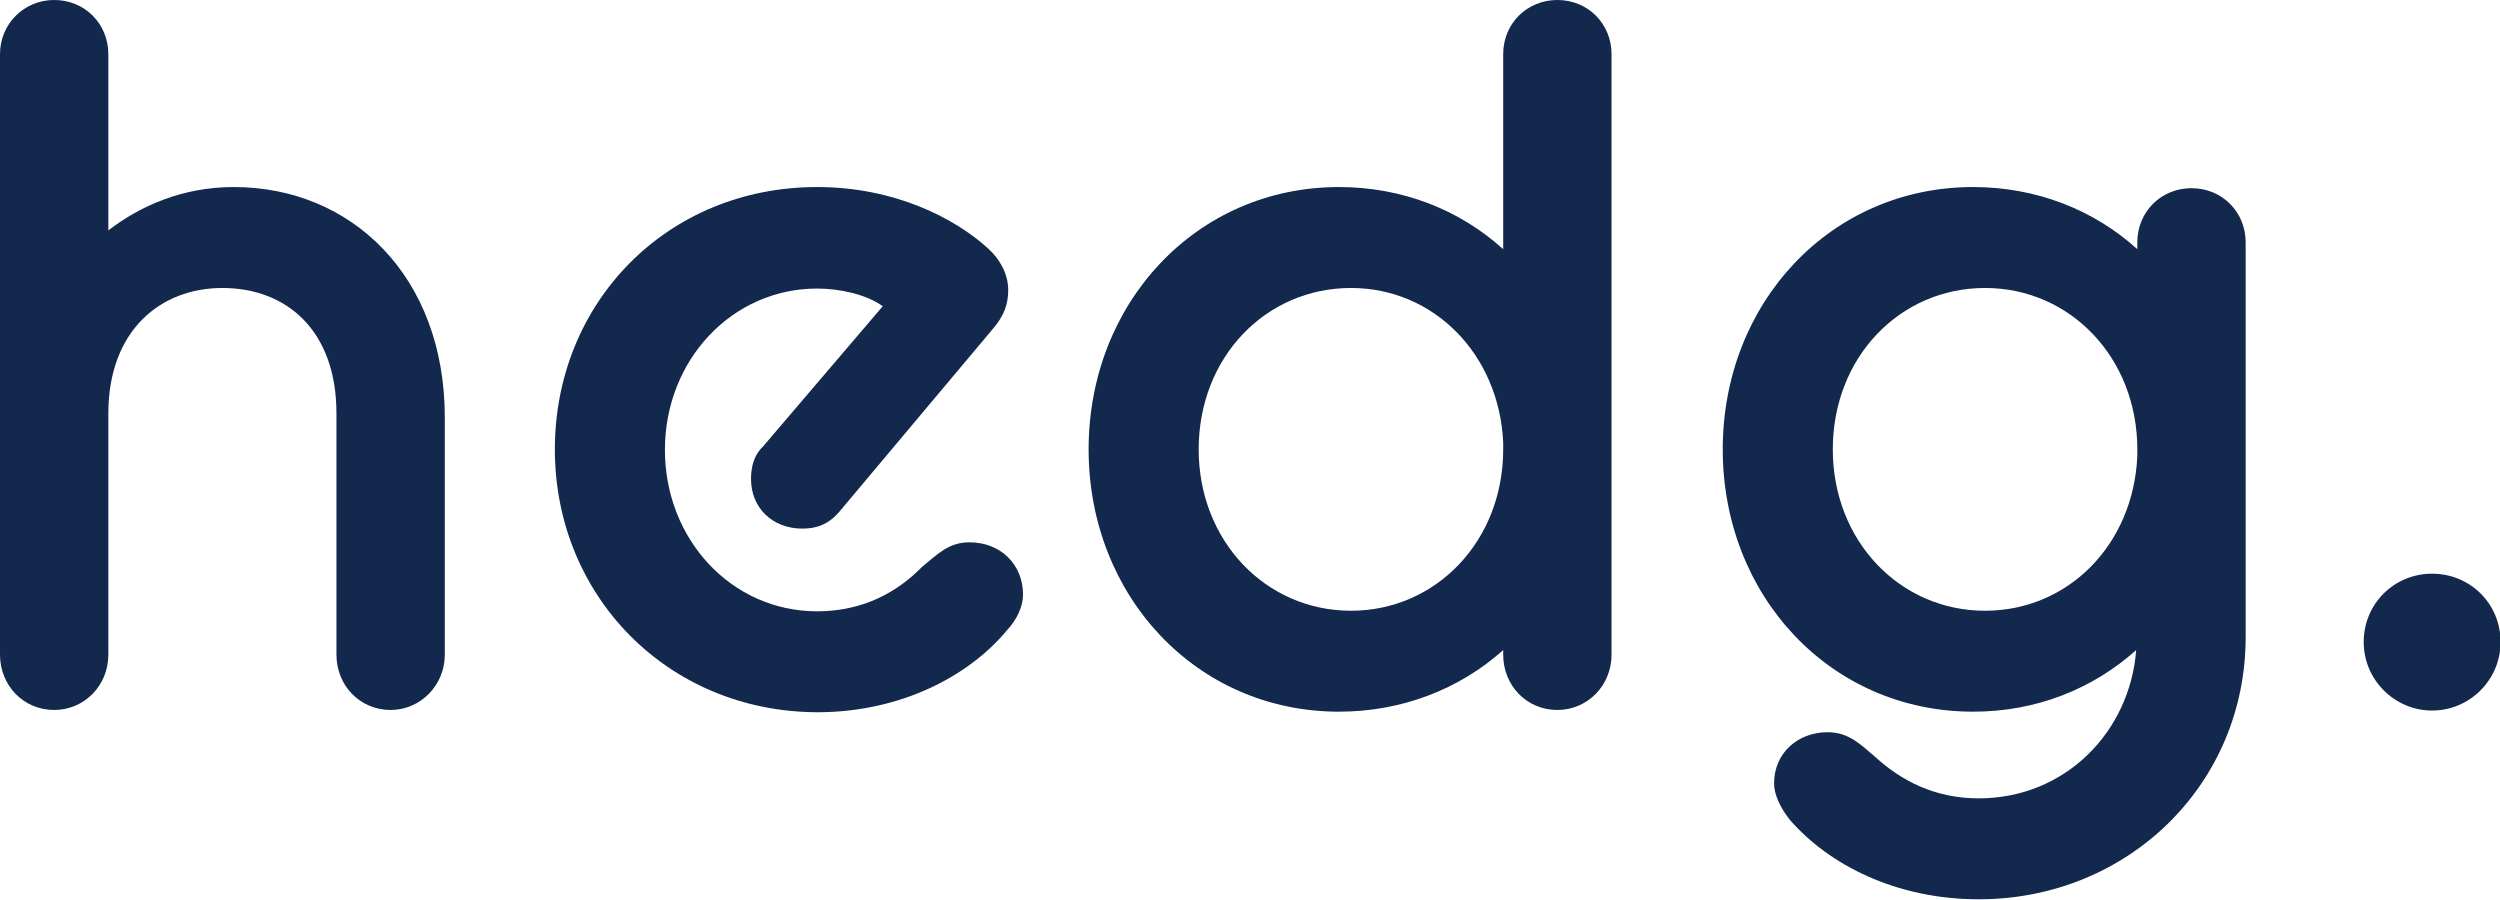
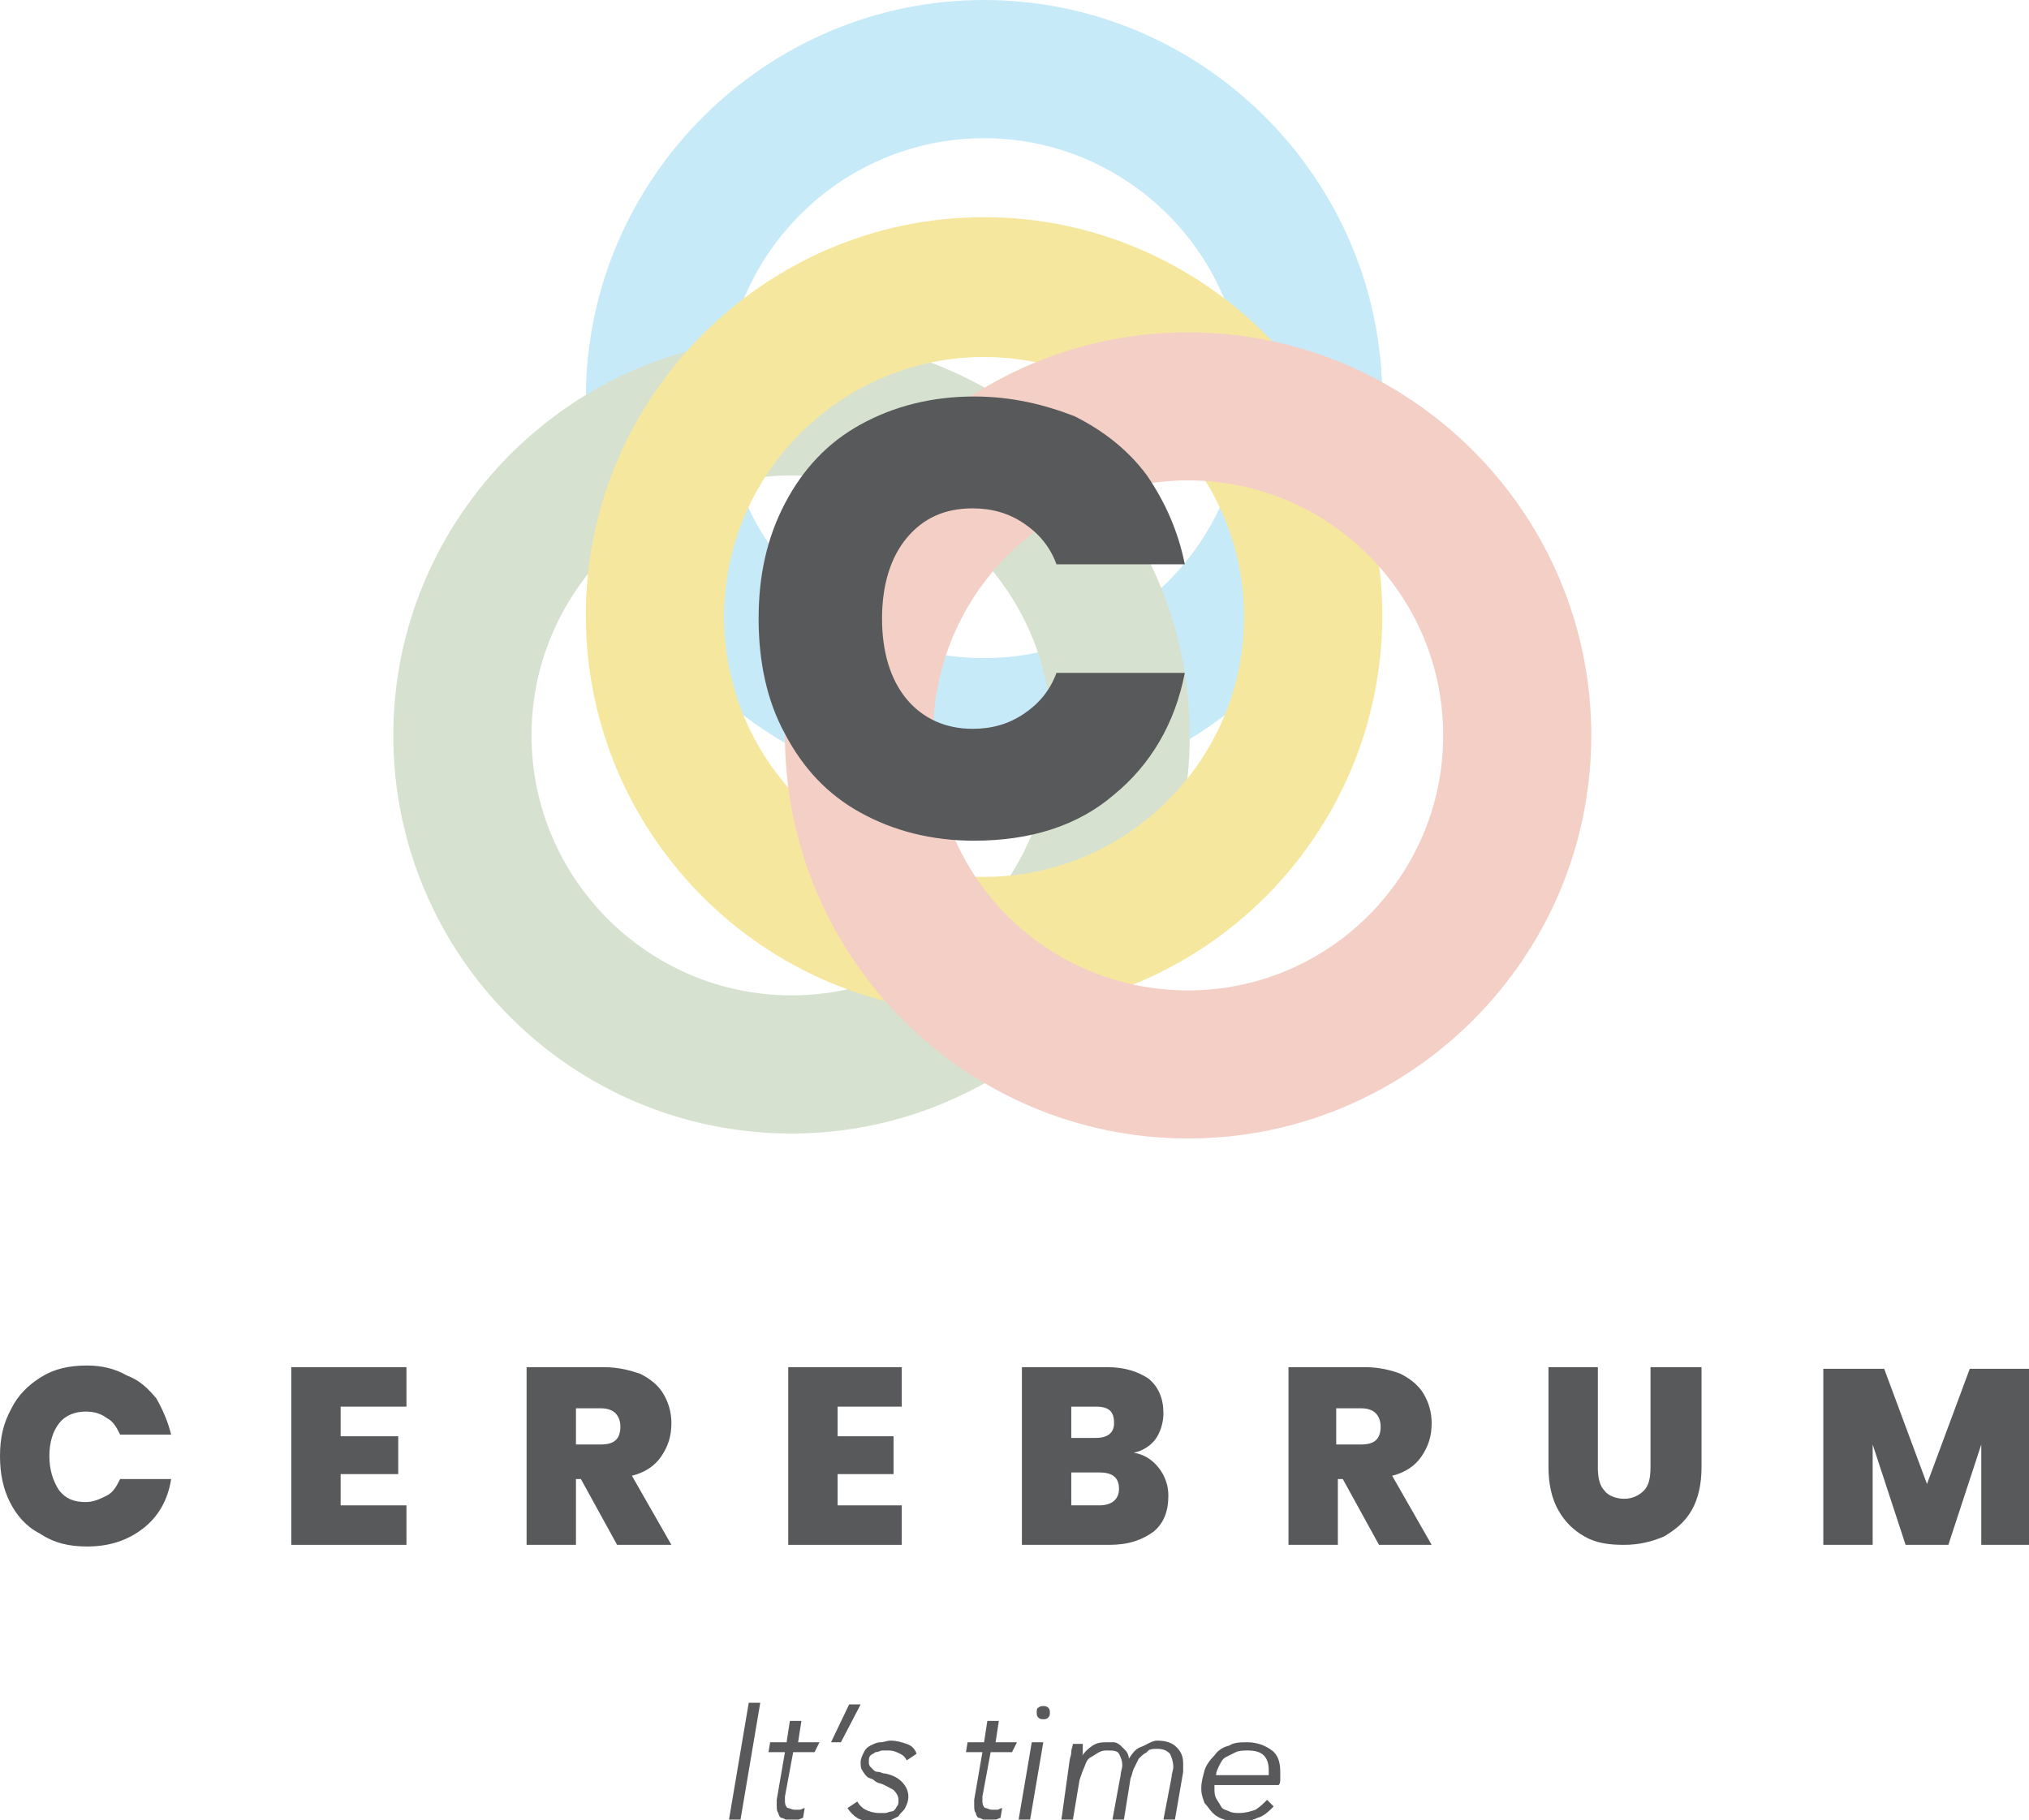
- <svg xmlns="http://www.w3.org/2000/svg" xmlns:xlink="http://www.w3.org/1999/xlink" version="1.1" id="Layer_1" x="0px" y="0px" viewBox="0 0 438.4 157.7" style="enable-background:new 0 0 438.4 157.7;" xml:space="preserve">
+ <svg xmlns="http://www.w3.org/2000/svg" version="1.1" id="Layer_1" x="0px" y="0px" viewBox="0 0 123.3 110.6" style="enable-background:new 0 0 123.3 110.6;" xml:space="preserve">
  <style type="text/css">
- 	.st0{fill:#12284C;}
- 	.st1{clip-path:url(#SVGID_2_);}
- 	.st2{clip-path:url(#SVGID_4_);fill:#12284C;}
- 	.st3{clip-path:url(#SVGID_6_);}
- 	.st4{clip-path:url(#SVGID_8_);fill:#12284C;}
+ 	.st0{fill:#C7EAF8;}
+ 	.st1{fill:#D6E2CF;}
+ 	.st2{fill:#F6E79E;}
+ 	.st3{fill:#F4CFC6;}
+ 	.st4{fill:#58595B;}
+ 	.st5{fill:#59595B;}
</style>
  <g>
-     <path class="st0" d="M0,9.5C0,4.2,4.2,0,9.5,0c5.4,0,9.5,4.2,9.5,9.5v30.9c5.6-4.3,13-7.6,22-7.6c20.6,0,37,15.6,37,40.4v41.6   c0,5.4-4.3,9.7-9.5,9.7c-5.4,0-9.5-4.3-9.5-9.7V72.5c0-14.6-8.8-22-20-22c-10.9,0-20,7.5-20,22v42.3c0,5.4-4.2,9.7-9.5,9.7   c-5.4,0-9.5-4.3-9.5-9.7V9.5z" />
-     <path class="st0" d="M97.3,78.8c0-25.7,19.6-46,46-46c13.5,0,24.1,5.4,30,10.8c2.1,1.9,3.5,4.5,3.5,7.3c0,2.4-0.7,4.5-2.8,6.9   l-26.7,31.8c-1.9,2.3-4,3.1-6.6,3.1c-5.2,0-9-3.6-9-8.7c0-2.1,0.5-4.2,2.1-5.7l21-24.6c-2.9-2.1-7.6-3.1-11.5-3.1   c-14.9,0-26.7,12.5-26.7,28.3c0,15.6,11.6,28.3,26.7,28.3c8.2,0,14.2-3.5,18.4-7.8c2.8-2.3,4.7-4.3,8.3-4.3c5.4,0,9.4,3.8,9.4,9.2   c0,1.9-1,4.3-2.8,6.2c-6.6,8-18.6,14.4-33.3,14.4C117.1,124.8,97.3,104.5,97.3,78.8z" />
-     <path class="st0" d="M263.6,114c-7.6,6.8-17.7,10.8-28.8,10.8c-25,0-43.9-20.3-43.9-46c0-25.7,18.9-46,43.9-46   c11.1,0,21.2,4,28.8,10.9V9.5c0-5.4,4.2-9.5,9.5-9.5c5.4,0,9.5,4.2,9.5,9.5v105.3c0,5.4-4.2,9.7-9.5,9.7c-5.4,0-9.5-4.3-9.5-9.7   V114z M263.6,78.8v-1.2c-0.7-15.4-12.1-27.1-26.7-27.1c-14.9,0-26.7,12.1-26.7,28.3c0,16.1,11.8,28.3,26.7,28.3   C251.8,107.1,263.6,94.9,263.6,78.8z" />
-     <path class="st0" d="M302.1,78.8c0-25.7,18.9-46,43.9-46c11.1,0,21.2,4,28.8,10.9v-1.2c0-5.4,4.2-9.5,9.5-9.5   c5.4,0,9.5,4.2,9.5,9.5v69.2c0,26-20.8,46-46.8,46c-14.7,0-26.4-6.2-33.1-13.9c-1.7-2.1-2.8-4.5-2.8-6.4c0-5.4,4.2-9,9.4-9   c3.8,0,5.9,2.3,8.3,4.3c4.7,4.3,10.6,7.3,18.2,7.3c15.1,0,26.5-11.6,27.6-26c-7.6,6.8-17.5,10.8-28.6,10.8   C321,124.8,302.1,104.5,302.1,78.8z M374.8,80v-1.2c0-16.1-11.8-28.3-26.7-28.3c-14.9,0-26.7,12.1-26.7,28.3   c0,16.1,11.8,28.3,26.7,28.3C362.6,107.1,374.1,95.6,374.8,80z" />
-     <path class="st0" d="M414.5,112.6c0-6.8,5.4-12,12-12c6.6,0,12,5.2,12,12c0,6.6-5.4,12-12,12C419.9,124.6,414.5,119.2,414.5,112.6z   " />
-   </g>
-   <g>
-     <defs>
-       <path id="SVGID_1_" d="M413.4-5335c0,0,12.1,51.1,45.3,85.6c33.2,34.5,48.3,105.1,48.3,105.1l33.2,141.2c0,0,58.8-7.5,55.8-22.5    l-31.7-124.6c0,0-36.2-172.7-55.8-184.7C488.8-5347,413.4-5335,413.4-5335" />
-     </defs>
-     <clipPath id="SVGID_2_">
-       <use xlink:href="#SVGID_1_" style="overflow:visible;" />
-     </clipPath>
-     <g class="st1">
-       <defs>
-         <rect id="SVGID_3_" x="-939.5" y="-6113.1" width="2055.4" height="12029.6" />
-       </defs>
-       <clipPath id="SVGID_4_">
-         <use xlink:href="#SVGID_3_" style="overflow:visible;" />
-       </clipPath>
-       <rect x="403.4" y="-5350.4" class="st2" width="202.7" height="357.3" />
+     <path class="st0" d="M59.8,48.4c-13.4,0-24.2-10.9-24.2-24.2S46.5,0,59.8,0S84,10.9,84,24.2S73.2,48.4,59.8,48.4z M59.8,8.4   c-8.7,0-15.8,7.1-15.8,15.8S51.1,40,59.8,40s15.8-7.1,15.8-15.8S68.5,8.4,59.8,8.4z" />
+     <path class="st1" d="M48.1,68.9c-13.4,0-24.2-10.9-24.2-24.2s10.9-24.2,24.2-24.2s24.2,10.9,24.2,24.2S61.4,68.9,48.1,68.9z    M48.1,28.9c-8.7,0-15.8,7.1-15.8,15.8s7.1,15.8,15.8,15.8s15.8-7.1,15.8-15.8S56.8,28.9,48.1,28.9z" />
+     <path class="st2" d="M59.8,61.6c-13.4,0-24.2-10.9-24.2-24.2s10.9-24.2,24.2-24.2S84,24.1,84,37.4S73.2,61.6,59.8,61.6z M59.8,21.7   c-8.7,0-15.8,7.1-15.8,15.8s7.1,15.8,15.8,15.8s15.8-7.1,15.8-15.8S68.5,21.7,59.8,21.7z" />
+     <path class="st3" d="M72.2,69.2c-13.5,0-24.5-11-24.5-24.5s11-24.5,24.5-24.5c13.5,0,24.5,11,24.5,24.5S85.7,69.2,72.2,69.2z    M72.2,29.2c-8.5,0-15.5,6.9-15.5,15.5s6.9,15.5,15.5,15.5c8.5,0,15.5-6.9,15.5-15.5S80.7,29.2,72.2,29.2z" />
+     <g>
+       <path class="st4" d="M5.3,83c-1.1,0-2,0.2-2.8,0.7c-0.8,0.5-1.4,1.1-1.8,1.9C0.2,86.5,0,87.4,0,88.5c0,1.1,0.2,2,0.6,2.8    c0.4,0.8,1,1.5,1.8,1.9C3.3,93.8,4.2,94,5.3,94c1.4,0,2.5-0.4,3.4-1.1s1.5-1.7,1.7-3H7.3c-0.2,0.4-0.4,0.8-0.8,1    c-0.4,0.2-0.8,0.4-1.3,0.4c-0.7,0-1.2-0.2-1.6-0.7C3.2,90,3,89.3,3,88.5s0.2-1.5,0.6-2C4,86,4.6,85.8,5.2,85.8    c0.5,0,0.9,0.1,1.3,0.4c0.4,0.2,0.6,0.6,0.8,1h3.1c-0.2-0.8-0.5-1.5-0.9-2.2c-0.5-0.6-1-1.1-1.8-1.4C7,83.2,6.2,83,5.3,83" />
+     </g>
+     <polygon class="st4" points="24.7,83.1 17.7,83.1 17.7,93.9 24.7,93.9 24.7,91.5 20.7,91.5 20.7,89.6 24.2,89.6 24.2,87.3    20.7,87.3 20.7,85.5 24.7,85.5  " />
+     <g>
+       <path class="st4" d="M36.7,83.1H32v10.8h3v-4h0.3l2.2,4h3.3l-2.4-4.2c0.8-0.2,1.4-0.6,1.8-1.2c0.4-0.6,0.6-1.2,0.6-2    c0-0.7-0.2-1.3-0.5-1.8c-0.3-0.5-0.8-0.9-1.4-1.2C38.3,83.3,37.6,83.1,36.7,83.1 M35,87.9v-2.3h1.5c0.4,0,0.7,0.1,0.9,0.3    c0.2,0.2,0.3,0.5,0.3,0.8c0,0.8-0.4,1.1-1.2,1.1H35z" />
+     </g>
+     <polygon class="st4" points="54.8,83.1 47.9,83.1 47.9,93.9 54.8,93.9 54.8,91.5 50.9,91.5 50.9,89.6 54.3,89.6 54.3,87.3    50.9,87.3 50.9,85.5 54.8,85.5  " />
+     <g>
+       <path class="st4" d="M67.3,83.1h-5.2v10.8h5.3c1.2,0,2-0.3,2.7-0.8c0.6-0.5,0.9-1.2,0.9-2.2c0-0.6-0.2-1.2-0.6-1.7    c-0.4-0.5-0.9-0.8-1.5-0.9c0.5-0.1,1-0.4,1.3-0.8c0.3-0.4,0.5-1,0.5-1.6c0-0.9-0.3-1.6-0.9-2.1C69.2,83.4,68.4,83.1,67.3,83.1     M65.1,87.4v-1.9h1.5c0.8,0,1.1,0.3,1.1,1c0,0.6-0.4,0.9-1.1,0.9H65.1z M65.1,91.5v-2h1.7c0.8,0,1.2,0.3,1.2,1c0,0.6-0.4,1-1.2,1    H65.1z" />
+       <path class="st4" d="M83,83.1h-4.7v10.8h3v-4h0.3l2.2,4H87l-2.4-4.2c0.8-0.2,1.4-0.6,1.8-1.2c0.4-0.6,0.6-1.2,0.6-2    c0-0.7-0.2-1.3-0.5-1.8c-0.3-0.5-0.8-0.9-1.4-1.2C84.6,83.3,83.8,83.1,83,83.1 M81.2,87.9v-2.3h1.5c0.4,0,0.7,0.1,0.9,0.3    c0.2,0.2,0.3,0.5,0.3,0.8c0,0.8-0.4,1.1-1.2,1.1H81.2z" />
+       <path class="st4" d="M103.3,83.1h-3v6.1c0,0.6-0.1,1.1-0.4,1.4c-0.3,0.3-0.7,0.5-1.2,0.5c-0.5,0-1-0.2-1.2-0.5    c-0.3-0.3-0.4-0.8-0.4-1.4v-6.1h-3v6.1c0,1,0.2,1.9,0.6,2.6c0.4,0.7,0.9,1.2,1.6,1.6c0.7,0.4,1.5,0.5,2.4,0.5    c0.9,0,1.7-0.2,2.4-0.5c0.7-0.4,1.3-0.9,1.7-1.6c0.4-0.7,0.6-1.6,0.6-2.6V83.1z" />
+     </g>
+     <polygon class="st4" points="119.7,83.2 117.1,90.2 114.5,83.2 110.8,83.2 110.8,93.9 113.8,93.9 113.8,87.8 115.8,93.9    118.4,93.9 120.4,87.8 120.4,93.9 123.3,93.9 123.3,83.2  " />
+     <g>
+       <path class="st4" d="M59.2,24.1c-2.6,0-4.9,0.6-6.9,1.7c-2,1.1-3.5,2.7-4.6,4.8c-1.1,2.1-1.6,4.4-1.6,7c0,2.6,0.5,5,1.6,7    c1.1,2.1,2.6,3.7,4.6,4.8c2,1.1,4.3,1.7,6.9,1.7c3.4,0,6.3-0.9,8.5-2.8c2.2-1.8,3.7-4.3,4.3-7.4h-7.8c-0.4,1.1-1.1,1.9-2,2.5    c-0.9,0.6-1.9,0.9-3.1,0.9c-1.6,0-3-0.6-4-1.8c-1-1.2-1.5-2.9-1.5-4.9c0-2,0.5-3.7,1.5-4.9c1-1.2,2.3-1.8,4-1.8    c1.2,0,2.2,0.3,3.1,0.9c0.9,0.6,1.6,1.4,2,2.5H72c-0.4-2-1.2-3.8-2.3-5.4c-1.1-1.5-2.6-2.7-4.4-3.6C63.5,24.6,61.5,24.1,59.2,24.1    " />
    </g>
  </g>
  <g>
-     <defs>
-       <path id="SVGID_5_" d="M274.6-5444.8c0,0,12.1,51.1,45.3,85.6c33.2,34.5,48.3,105.1,48.3,105.1l33.2,141.2c0,0,58.8-7.5,55.8-22.5    l-31.7-124.6c0,0-36.2-172.7-55.8-184.7C350-5456.8,274.6-5444.8,274.6-5444.8" />
-     </defs>
-     <clipPath id="SVGID_6_">
-       <use xlink:href="#SVGID_5_" style="overflow:visible;" />
-     </clipPath>
-     <g class="st3">
-       <defs>
-         <rect id="SVGID_7_" x="-1078.3" y="-6222.9" width="2055.4" height="12029.6" />
-       </defs>
-       <clipPath id="SVGID_8_">
-         <use xlink:href="#SVGID_7_" style="overflow:visible;" />
-       </clipPath>
-       <rect x="264.6" y="-5460.2" class="st4" width="202.7" height="357.3" />
-     </g>
+     <path class="st5" d="M45,110.6h-0.7l1.2-7.1h0.7L45,110.6z" />
+     <path class="st5" d="M49.5,106.5h-1.3l-0.5,2.7c0,0.1,0,0.2,0,0.3c0,0.2,0.1,0.4,0.2,0.4s0.2,0.1,0.4,0.1c0.1,0,0.2,0,0.3,0   s0.2-0.1,0.3-0.1l-0.1,0.6c-0.1,0-0.2,0.1-0.3,0.1c-0.1,0-0.3,0-0.4,0c-0.1,0-0.2,0-0.3,0c-0.1,0-0.2-0.1-0.3-0.1s-0.2-0.2-0.2-0.3   c-0.1-0.1-0.1-0.3-0.1-0.5c0-0.1,0-0.2,0-0.3l0.5-2.9h-1l0.1-0.6h1l0.2-1.3h0.7l-0.2,1.3h1.3L49.5,106.5z" />
+     <path class="st5" d="M51.1,105.9h-0.6l1.1-2.3h0.7L51.1,105.9z" />
+     <path class="st5" d="M55.1,107c-0.1-0.2-0.2-0.3-0.4-0.4c-0.2-0.1-0.4-0.2-0.7-0.2c-0.1,0-0.2,0-0.4,0c-0.1,0-0.2,0.1-0.4,0.1   c-0.1,0.1-0.2,0.1-0.3,0.2c-0.1,0.1-0.1,0.2-0.1,0.4c0,0.1,0,0.2,0.1,0.3s0.1,0.1,0.2,0.2s0.2,0.1,0.3,0.1c0.1,0,0.2,0.1,0.4,0.1   c0.5,0.1,0.8,0.3,1,0.5c0.2,0.2,0.4,0.5,0.4,0.9c0,0.3-0.1,0.5-0.2,0.7s-0.3,0.3-0.4,0.5c-0.2,0.1-0.4,0.2-0.6,0.3   s-0.4,0.1-0.6,0.1c-0.4,0-0.8-0.1-1.1-0.2c-0.3-0.1-0.6-0.4-0.8-0.7l0.6-0.4c0.1,0.2,0.3,0.4,0.5,0.5s0.5,0.2,0.8,0.2   c0.1,0,0.3,0,0.4,0c0.1,0,0.3-0.1,0.4-0.1s0.2-0.1,0.3-0.3c0.1-0.1,0.1-0.2,0.1-0.4c0-0.2-0.1-0.4-0.3-0.6   c-0.2-0.1-0.5-0.3-0.8-0.4c-0.1,0-0.3-0.1-0.4-0.2c-0.1-0.1-0.3-0.1-0.4-0.2s-0.2-0.2-0.3-0.4c-0.1-0.1-0.1-0.3-0.1-0.5   c0-0.2,0.1-0.4,0.2-0.6c0.1-0.2,0.2-0.3,0.4-0.4s0.4-0.2,0.6-0.2s0.4-0.1,0.6-0.1c0.4,0,0.7,0.1,1,0.2c0.3,0.1,0.5,0.3,0.6,0.6   L55.1,107z" />
+     <path class="st5" d="M61.5,106.5h-1.3l-0.5,2.7c0,0.1,0,0.2,0,0.3c0,0.2,0.1,0.4,0.2,0.4s0.2,0.1,0.4,0.1c0.1,0,0.2,0,0.3,0   s0.2-0.1,0.3-0.1l-0.1,0.6c-0.1,0-0.2,0.1-0.3,0.1c-0.1,0-0.3,0-0.4,0c-0.1,0-0.2,0-0.3,0c-0.1,0-0.2-0.1-0.3-0.1s-0.2-0.2-0.2-0.3   c-0.1-0.1-0.1-0.3-0.1-0.5c0-0.1,0-0.2,0-0.3l0.5-2.9h-1l0.1-0.6h1l0.2-1.3h0.7l-0.2,1.3h1.3L61.5,106.5z" />
+     <path class="st5" d="M62.6,110.6h-0.7l0.8-4.7h0.7L62.6,110.6z M63.8,104.1c0,0.1,0,0.2-0.1,0.3c-0.1,0.1-0.2,0.1-0.3,0.1   c-0.1,0-0.2,0-0.3-0.1c-0.1-0.1-0.1-0.2-0.1-0.3s0-0.3,0.1-0.3c0.1-0.1,0.2-0.1,0.3-0.1s0.2,0,0.3,0.1   C63.8,103.9,63.8,104,63.8,104.1z" />
+     <path class="st5" d="M70.3,105.8c0.5,0,0.9,0.1,1.2,0.4c0.3,0.3,0.4,0.6,0.4,1c0,0.1,0,0.2,0,0.2s0,0.2,0,0.3l-0.5,2.9h-0.7   l0.5-2.6c0-0.2,0.1-0.4,0.1-0.6c0-0.3-0.1-0.6-0.2-0.8c-0.2-0.2-0.4-0.3-0.8-0.3c-0.2,0-0.5,0-0.6,0.2c-0.2,0.1-0.3,0.2-0.5,0.4   c-0.1,0.2-0.2,0.4-0.3,0.6c-0.1,0.2-0.1,0.4-0.2,0.6l-0.4,2.5h-0.7l0.5-2.7c0-0.2,0.1-0.4,0.1-0.6c0-0.3-0.1-0.5-0.2-0.7   s-0.4-0.2-0.7-0.2c-0.2,0-0.3,0-0.5,0.1c-0.2,0.1-0.3,0.2-0.5,0.3s-0.3,0.3-0.4,0.6c-0.1,0.2-0.2,0.5-0.3,0.8l-0.4,2.4h-0.7L65,107   c0-0.1,0.1-0.3,0.1-0.5c0-0.2,0.1-0.4,0.1-0.5h0.6c0,0.1,0,0.3,0,0.4c0,0.2,0,0.3-0.1,0.4h0c0.2-0.3,0.4-0.5,0.7-0.7   c0.3-0.2,0.6-0.2,0.9-0.2c0.1,0,0.3,0,0.4,0s0.3,0.1,0.4,0.2c0.1,0.1,0.2,0.2,0.3,0.3s0.2,0.3,0.2,0.5c0.2-0.3,0.4-0.6,0.7-0.7   S70,105.8,70.3,105.8z" />
+     <path class="st5" d="M73.8,108.5c0,0,0,0.1,0,0.1c0,0,0,0.1,0,0.1c0,0.2,0,0.4,0.1,0.6c0.1,0.2,0.2,0.3,0.3,0.5s0.3,0.2,0.5,0.3   c0.2,0.1,0.4,0.1,0.6,0.1c0.4,0,0.7-0.1,1-0.2c0.3-0.2,0.5-0.4,0.7-0.6l0.4,0.4c-0.3,0.3-0.6,0.6-1,0.7c-0.4,0.2-0.7,0.2-1.2,0.2   c-0.3,0-0.6,0-0.8-0.1c-0.3-0.1-0.5-0.2-0.7-0.4c-0.2-0.2-0.3-0.4-0.5-0.6c-0.1-0.3-0.2-0.5-0.2-0.9c0-0.4,0.1-0.7,0.2-1.1   c0.1-0.3,0.3-0.6,0.6-0.9c0.2-0.3,0.5-0.5,0.9-0.6c0.3-0.2,0.7-0.2,1.1-0.2c0.6,0,1.1,0.2,1.5,0.5s0.5,0.8,0.5,1.3   c0,0.1,0,0.2,0,0.4c0,0.2,0,0.3-0.1,0.4H73.8z M77.1,108c0-0.1,0-0.1,0-0.2c0-0.1,0-0.1,0-0.2c0-0.4-0.1-0.7-0.3-0.9   c-0.2-0.2-0.5-0.3-1-0.3c-0.2,0-0.5,0-0.7,0.1c-0.2,0.1-0.4,0.2-0.6,0.3c-0.2,0.1-0.3,0.3-0.4,0.5c-0.1,0.2-0.2,0.4-0.2,0.6H77.1z" />
  </g>
</svg>
